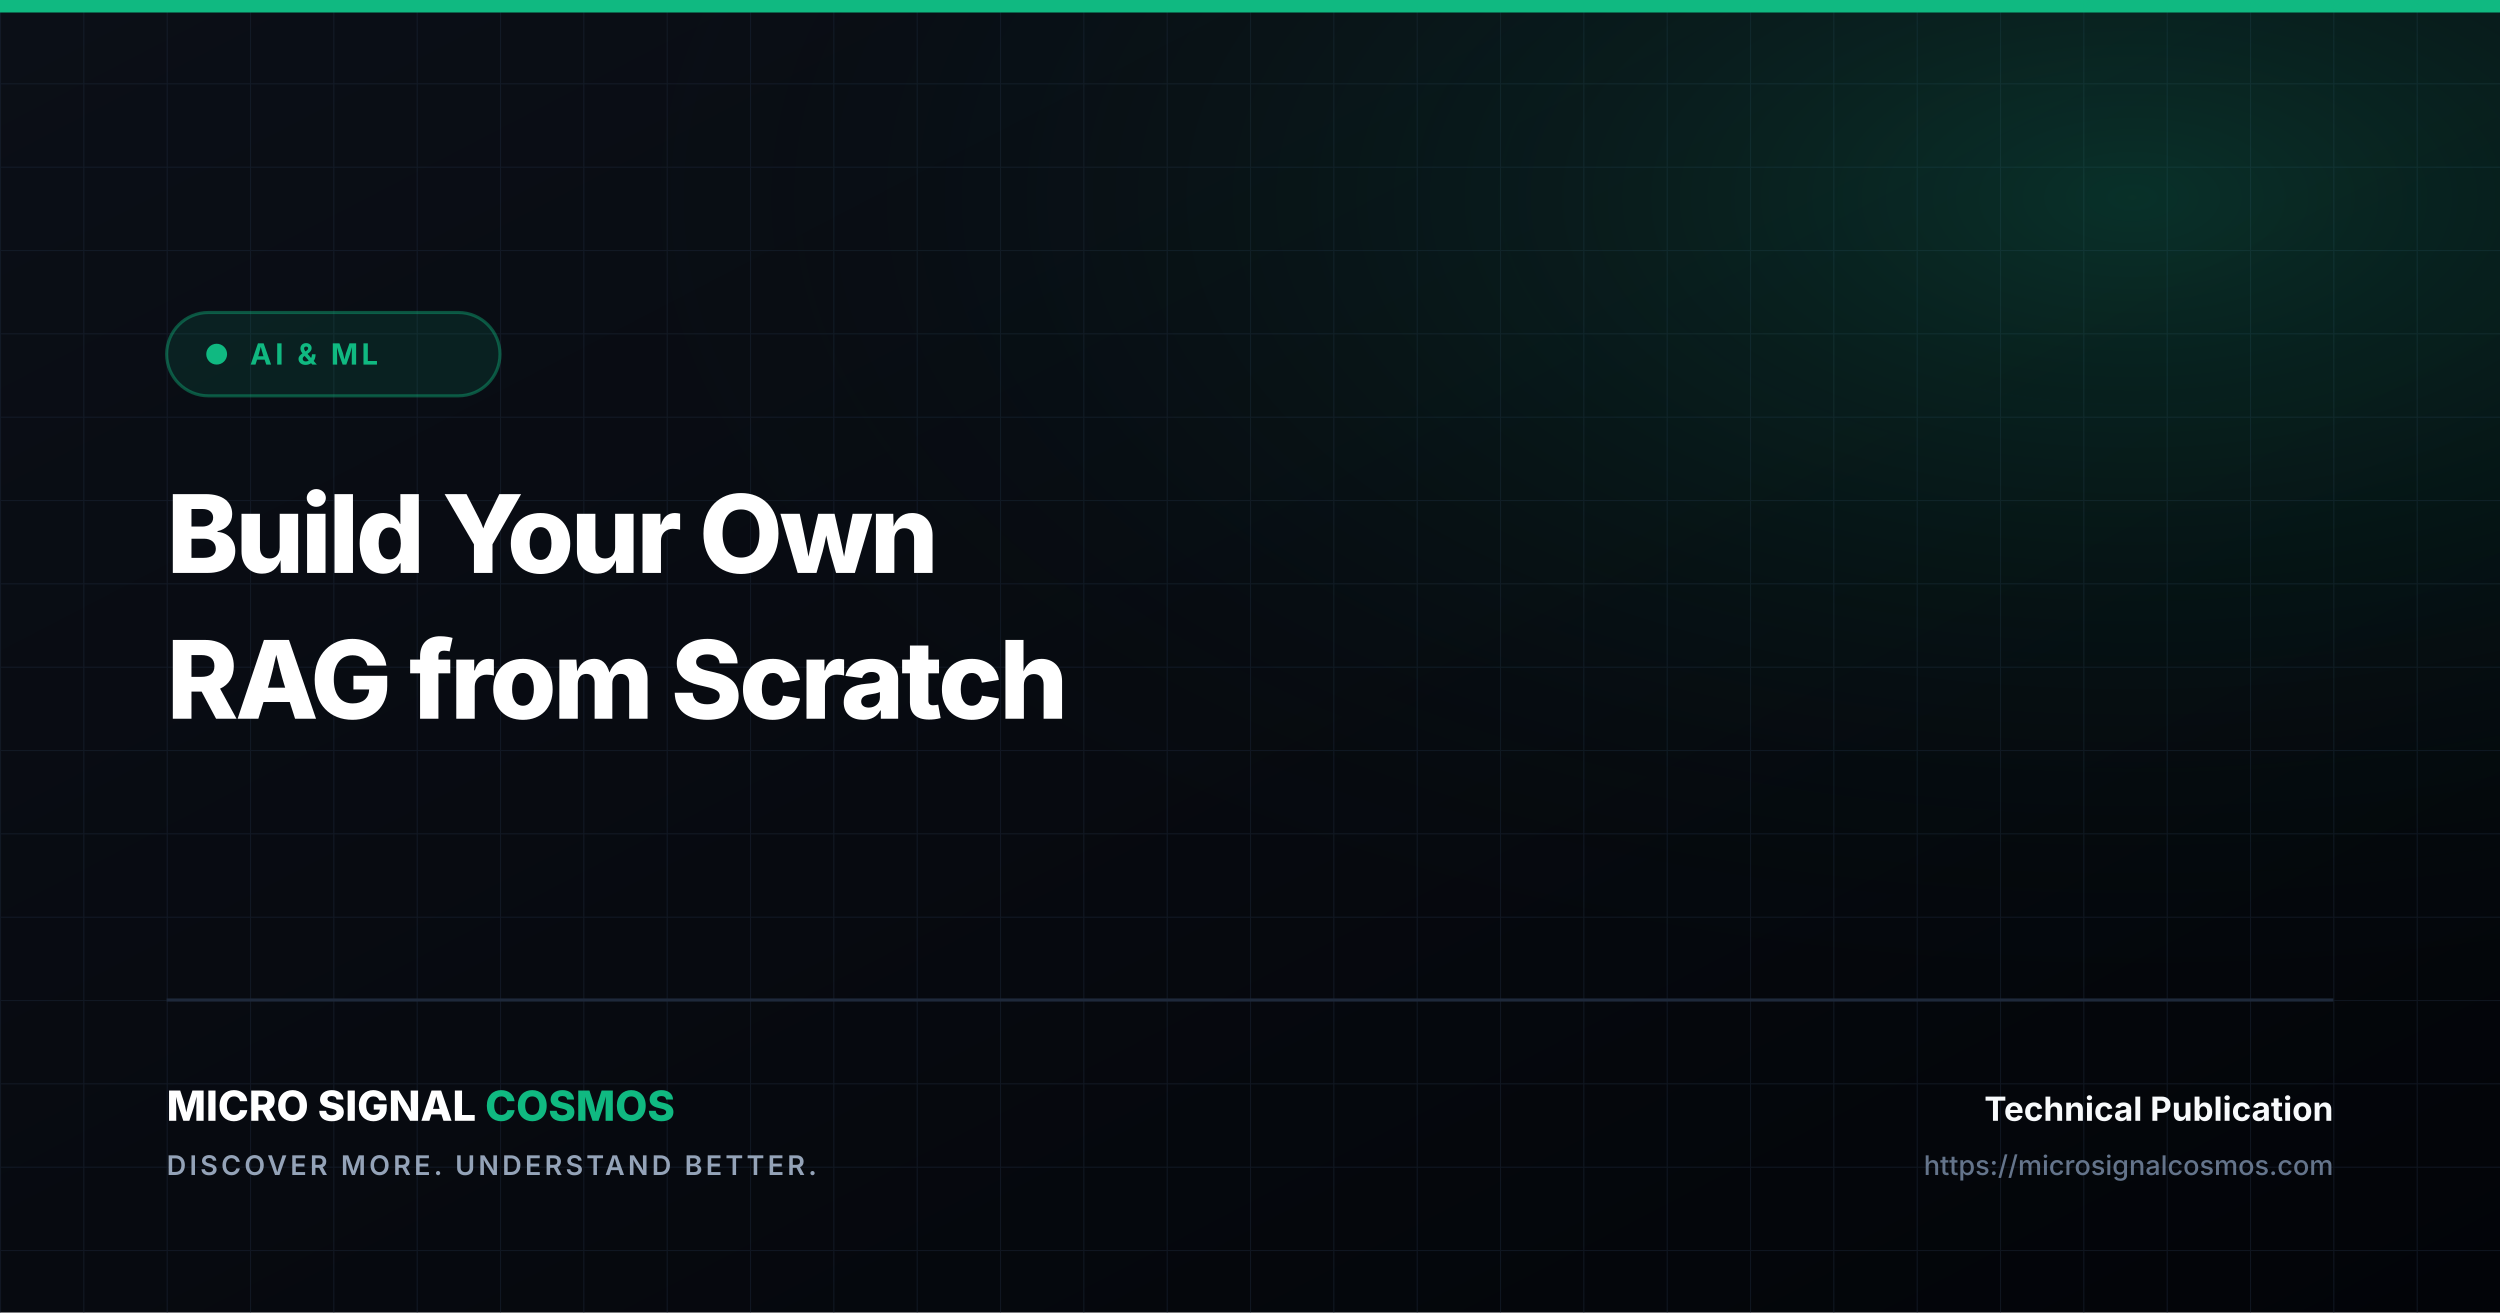
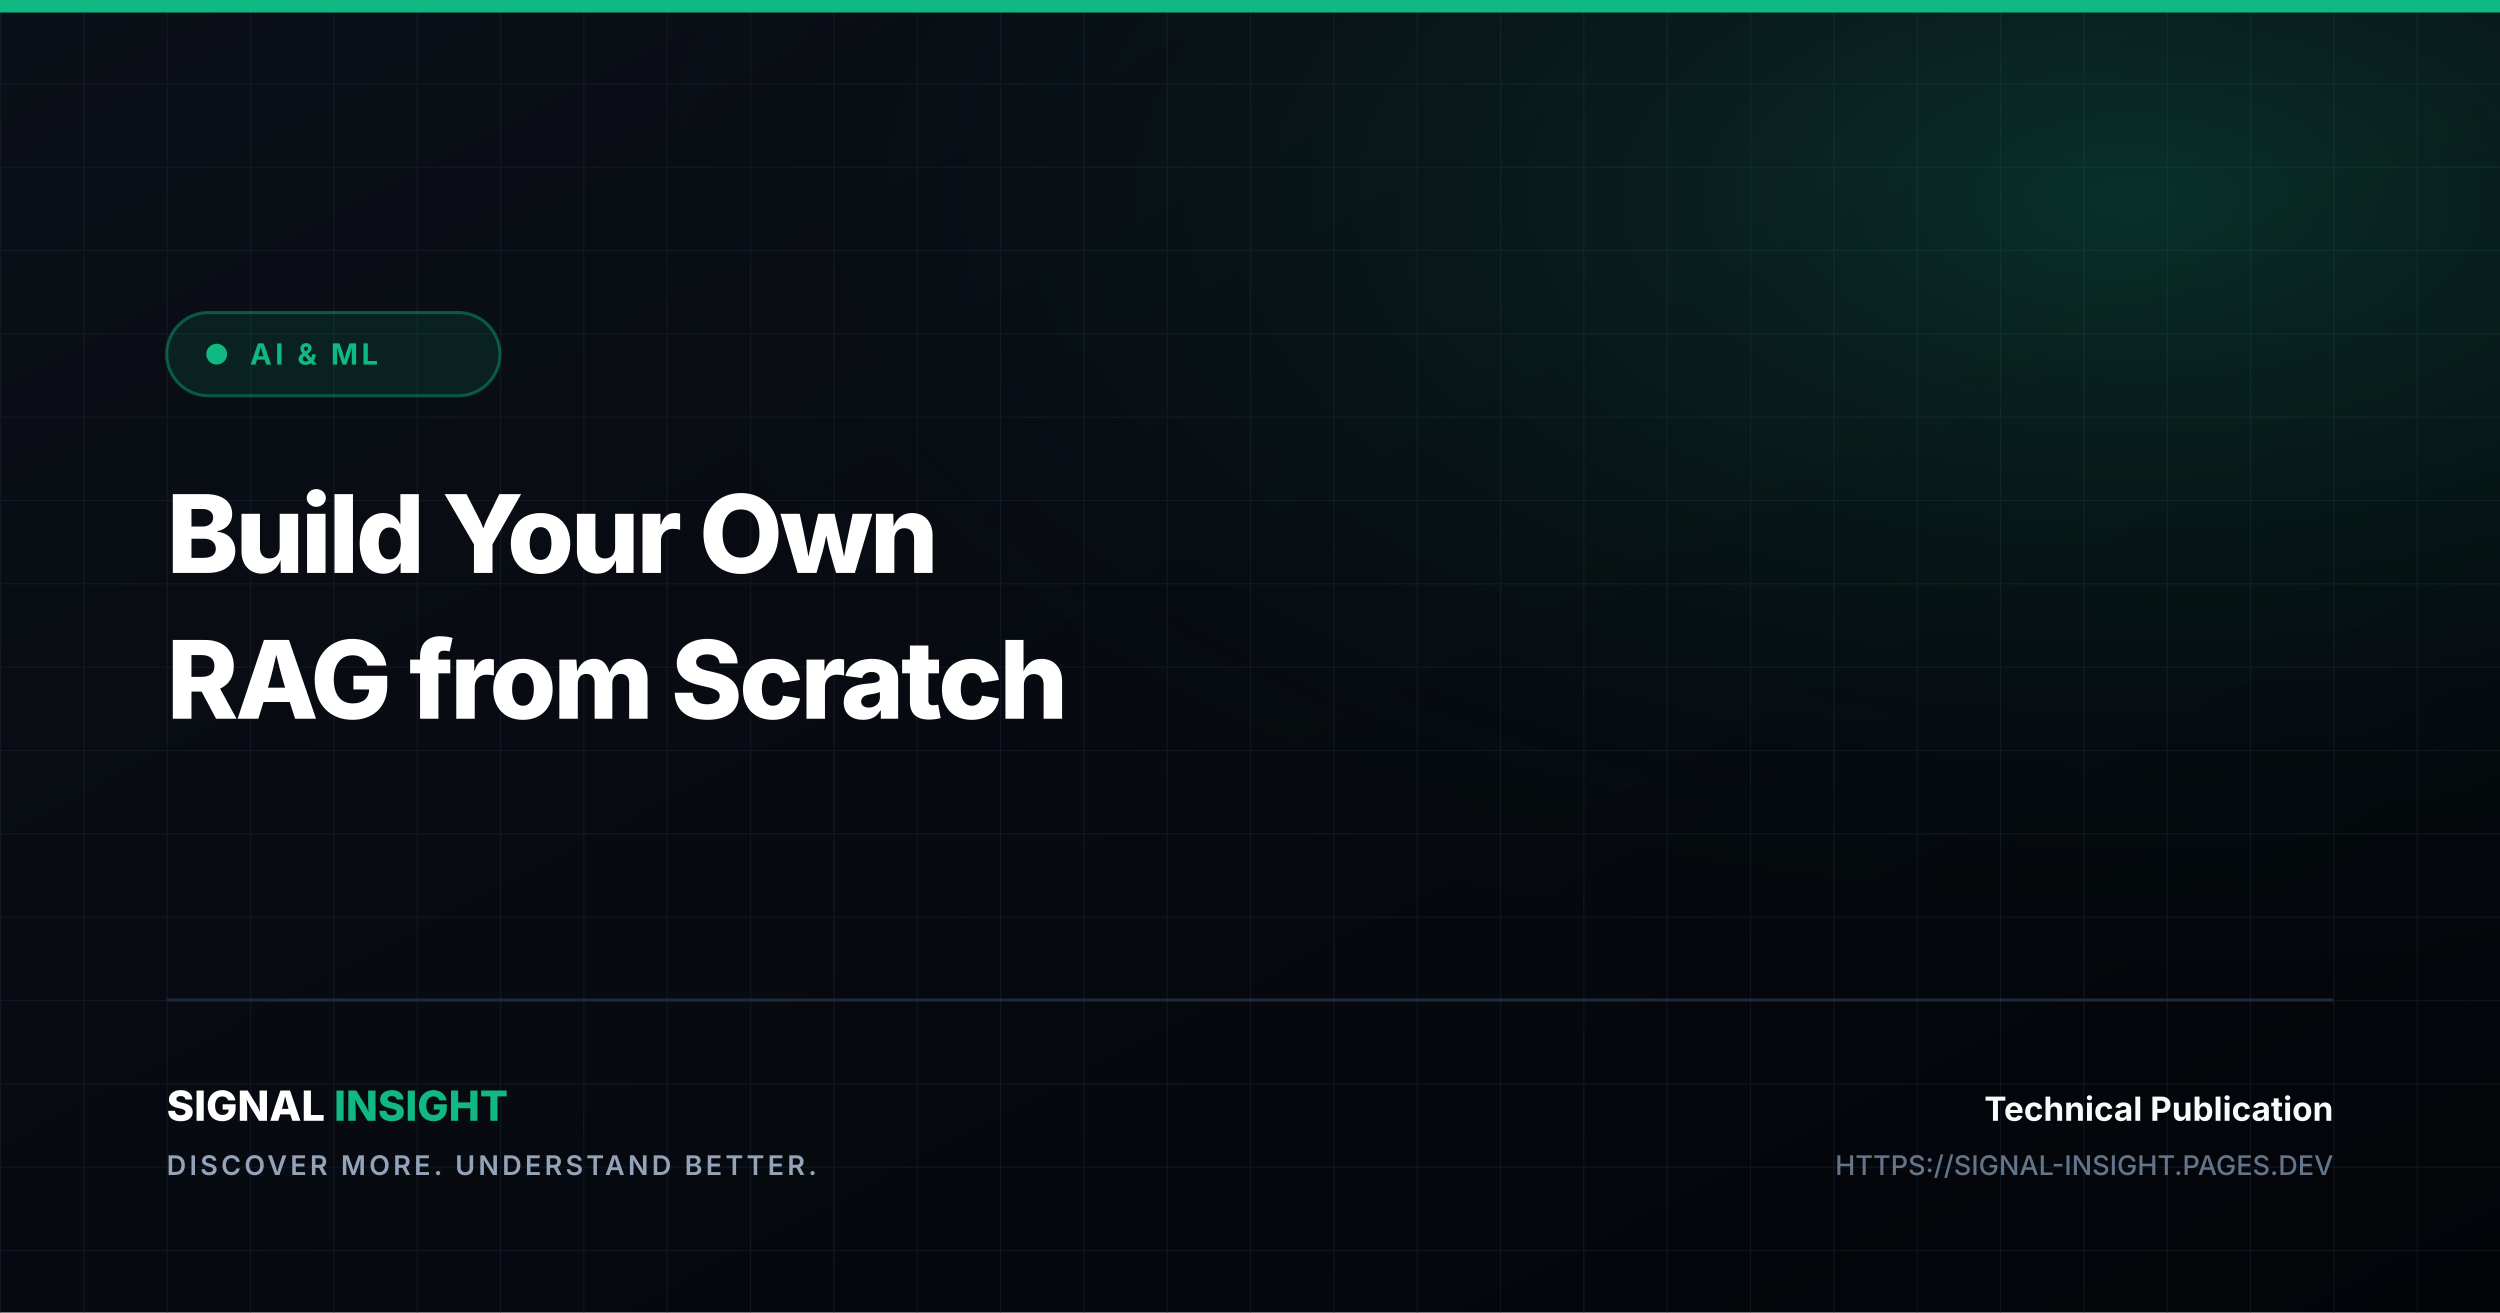
<svg xmlns="http://www.w3.org/2000/svg" viewBox="0 0 1200 630" width="1200" height="630">
  <defs>
    <linearGradient id="bg-grad-og-build-your-own-rag-from-scratch.svg" x1="0%" y1="0%" x2="100%" y2="100%">
      <stop offset="0%" stop-color="#0b0f17" />
      <stop offset="50%" stop-color="#070a10" />
      <stop offset="100%" stop-color="#020408" />
    </linearGradient>
    <radialGradient id="glow-og-build-your-own-rag-from-scratch.svg" cx="85%" cy="15%" r="65%">
      <stop offset="0%" stop-color="#10b981" stop-opacity="0.22" />
      <stop offset="100%" stop-color="#020408" stop-opacity="0" />
    </radialGradient>
    <pattern id="grid-og-build-your-own-rag-from-scratch.svg" width="40" height="40" patternUnits="userSpaceOnUse">
      <path d="M 40 0 L 0 0 0 40" fill="none" stroke="#1e293b" stroke-width="1" stroke-opacity="0.45" />
    </pattern>
  </defs>
  <rect width="1200" height="630" fill="url(#bg-grad-og-build-your-own-rag-from-scratch.svg)" />
  <rect width="1200" height="630" fill="url(#grid-og-build-your-own-rag-from-scratch.svg)" />
  <rect width="1200" height="630" fill="url(#glow-og-build-your-own-rag-from-scratch.svg)" />
  <rect x="0" y="0" width="1200" height="6" fill="#10b981" />
  <g transform="translate(80, 150)">
    <rect width="160" height="40" rx="20" fill="#10b981" fill-opacity="0.12" stroke="#10b981" stroke-opacity="0.4" stroke-width="1.5" />
    <circle cx="24" cy="20" r="5" fill="#10b981" />
    <text x="40" y="25" font-family="Inter, -apple-system, BlinkMacSystemFont, 'Segoe UI', Roboto, sans-serif" font-size="14" font-weight="700" fill="#10b981" letter-spacing="0.12em">AI &amp; ML</text>
  </g>
  <g>
    <text x="80" y="275" font-family="Inter, -apple-system, BlinkMacSystemFont, 'Segoe UI', Roboto, sans-serif" font-size="52" font-weight="800" fill="#FFFFFF" letter-spacing="-0.03em">Build Your Own</text>
    <text x="80" y="345" font-family="Inter, -apple-system, BlinkMacSystemFont, 'Segoe UI', Roboto, sans-serif" font-size="52" font-weight="800" fill="#FFFFFF" letter-spacing="-0.03em">RAG from Scratch</text>
  </g>
  <line x1="80" y1="480" x2="1120" y2="480" stroke="#1e293b" stroke-width="1.5" />
  <g transform="translate(80, 538)">
-     <text x="0" y="0" font-family="Inter, -apple-system, BlinkMacSystemFont, 'Segoe UI', Roboto, sans-serif" font-size="20" font-weight="800" fill="#FFFFFF">MICRO SIGNAL <tspan fill="#10b981">COSMOS</tspan>
+     <text x="0" y="0" font-family="Inter, -apple-system, BlinkMacSystemFont, 'Segoe UI', Roboto, sans-serif" font-size="20" font-weight="800" fill="#FFFFFF">SIGNAL <tspan fill="#10b981">INSIGHT</tspan>
    </text>
    <text x="0" y="26" font-family="Inter, -apple-system, BlinkMacSystemFont, 'Segoe UI', Roboto, sans-serif" font-size="13" font-weight="600" fill="#94a3b8" letter-spacing="0.12em">DISCOVER MORE. UNDERSTAND BETTER.</text>
    <text x="1040" y="0" text-anchor="end" font-family="Inter, -apple-system, BlinkMacSystemFont, 'Segoe UI', Roboto, sans-serif" font-size="16" font-weight="700" fill="#f8fafc">Technical Publication</text>
-     <text x="1040" y="26" text-anchor="end" font-family="Inter, -apple-system, BlinkMacSystemFont, 'Segoe UI', Roboto, sans-serif" font-size="13" font-weight="500" fill="#64748b">https://microsignalcosmos.com</text>
+     <text x="1040" y="26" text-anchor="end" font-family="Inter, -apple-system, BlinkMacSystemFont, 'Segoe UI', Roboto, sans-serif" font-size="13" font-weight="500" fill="#64748b">HTTPS://SIGNAL-INSIGHT.PAGES.DEV</text>
  </g>
</svg>
